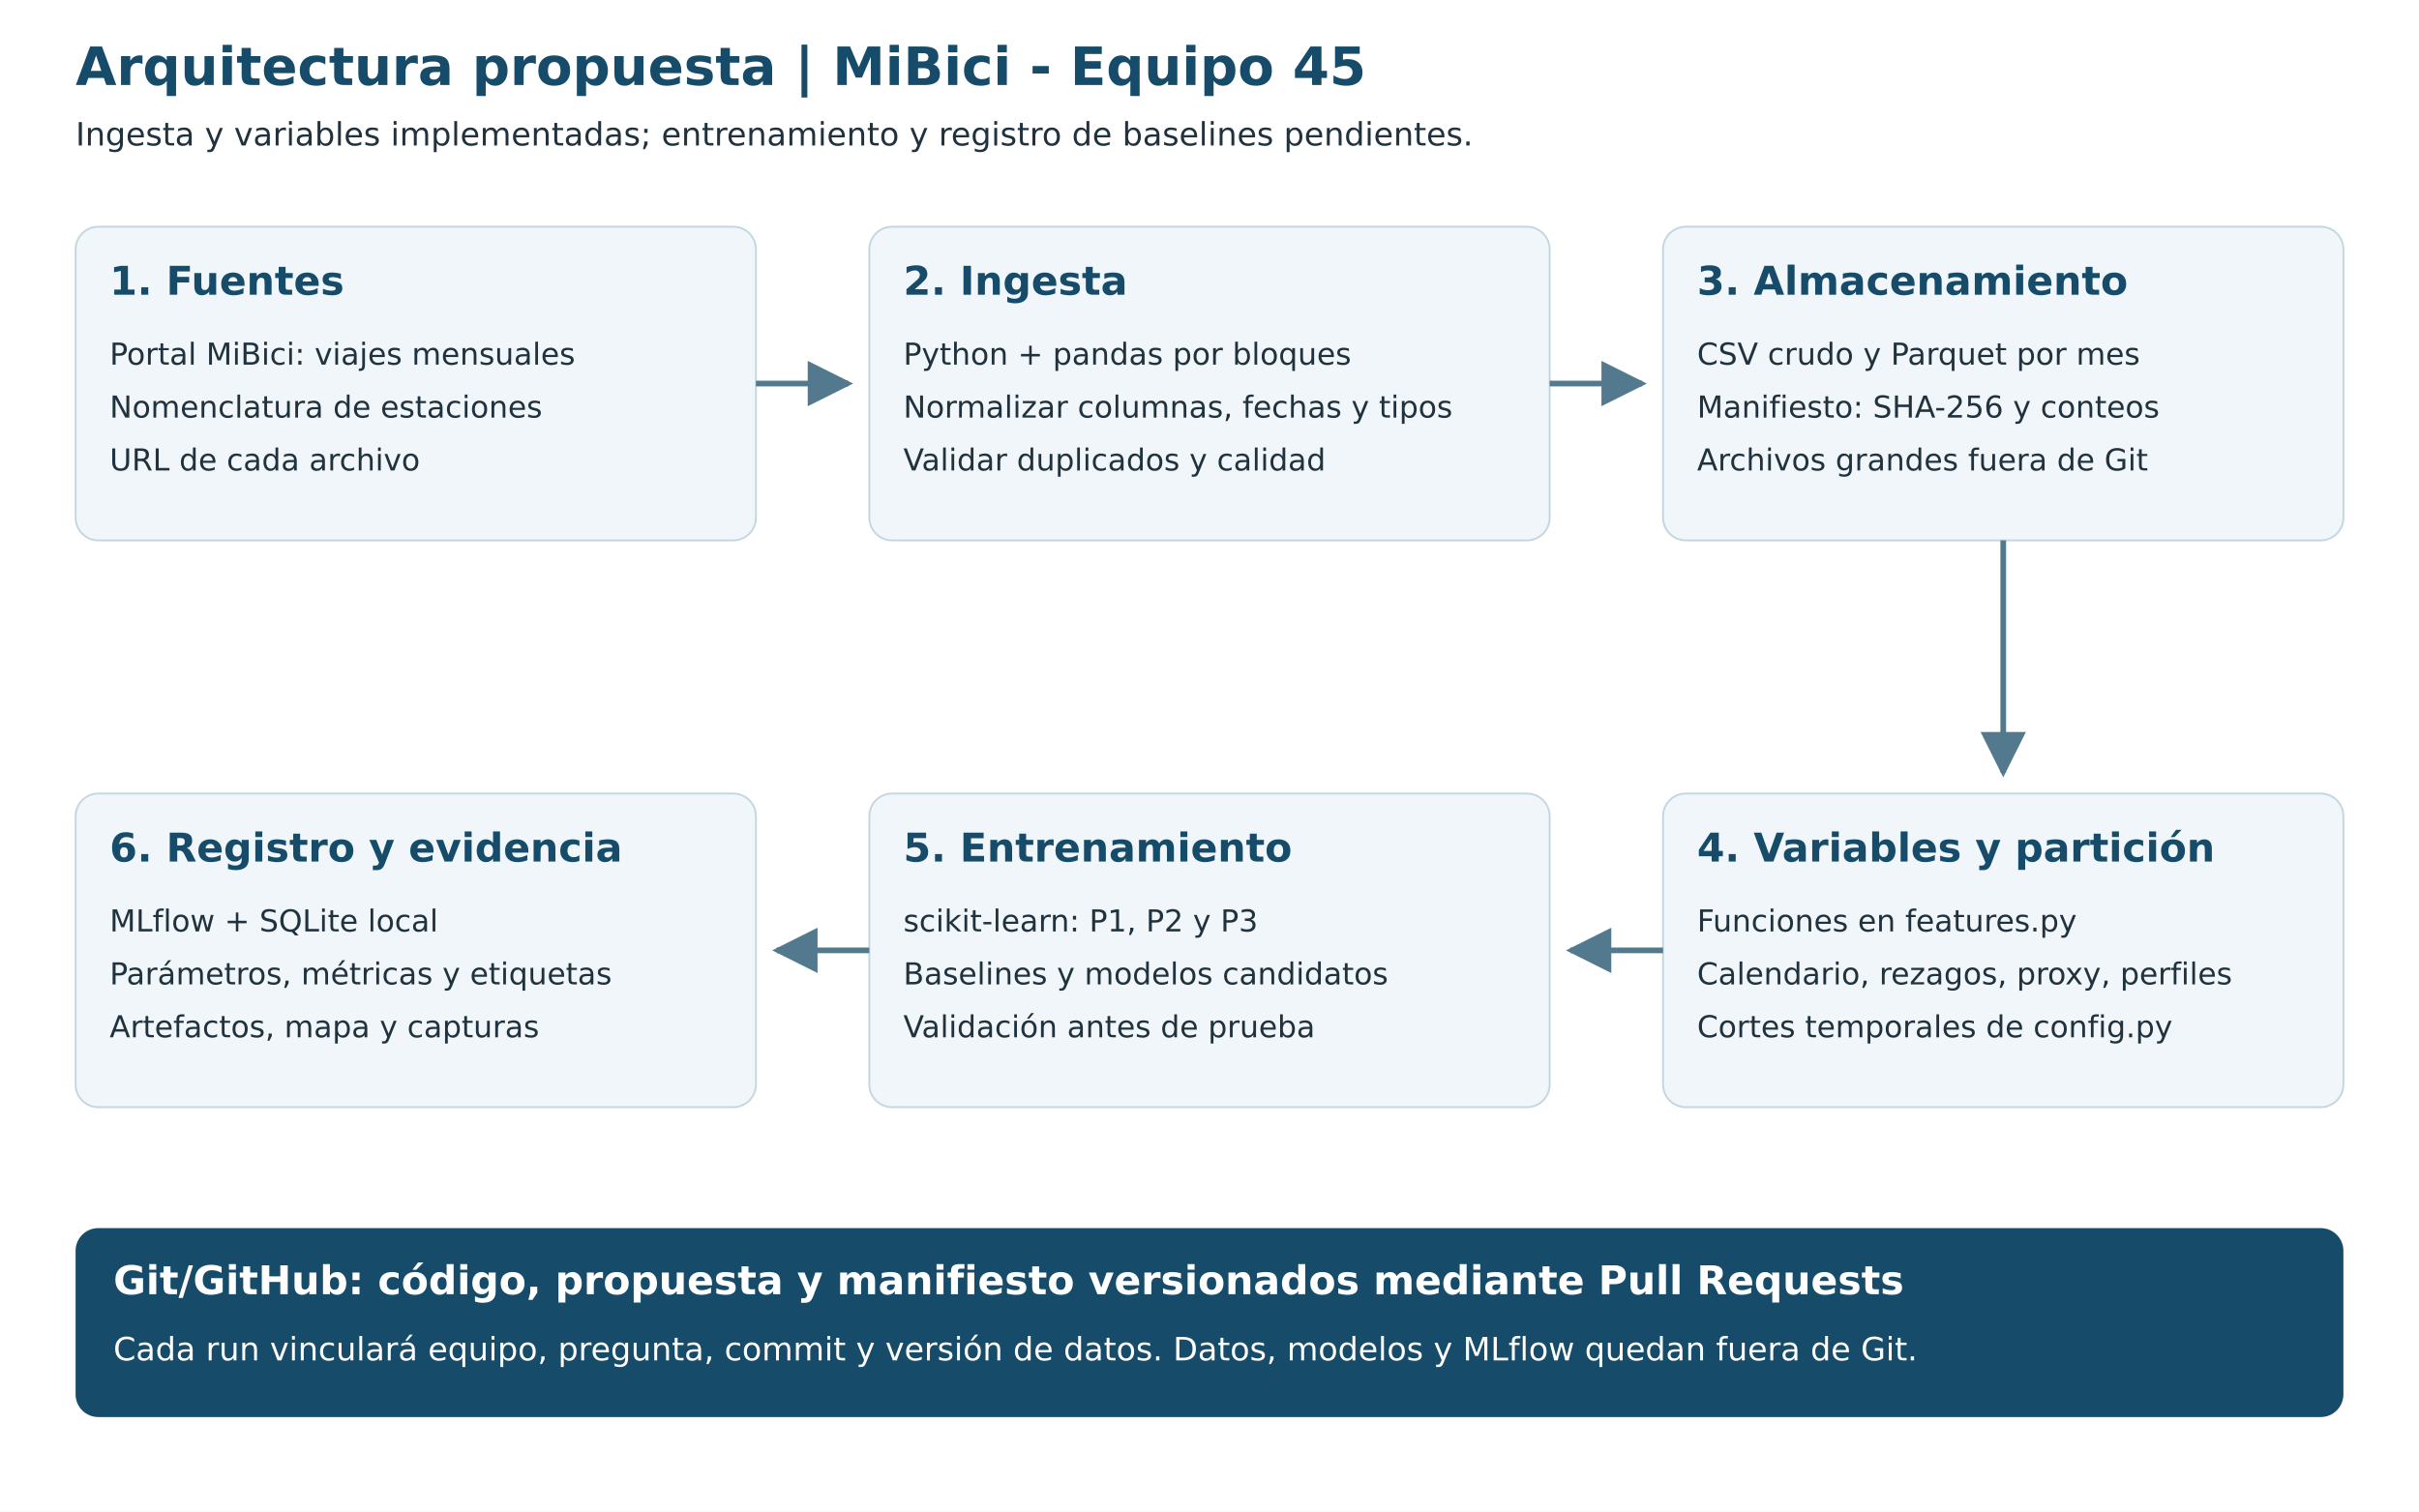
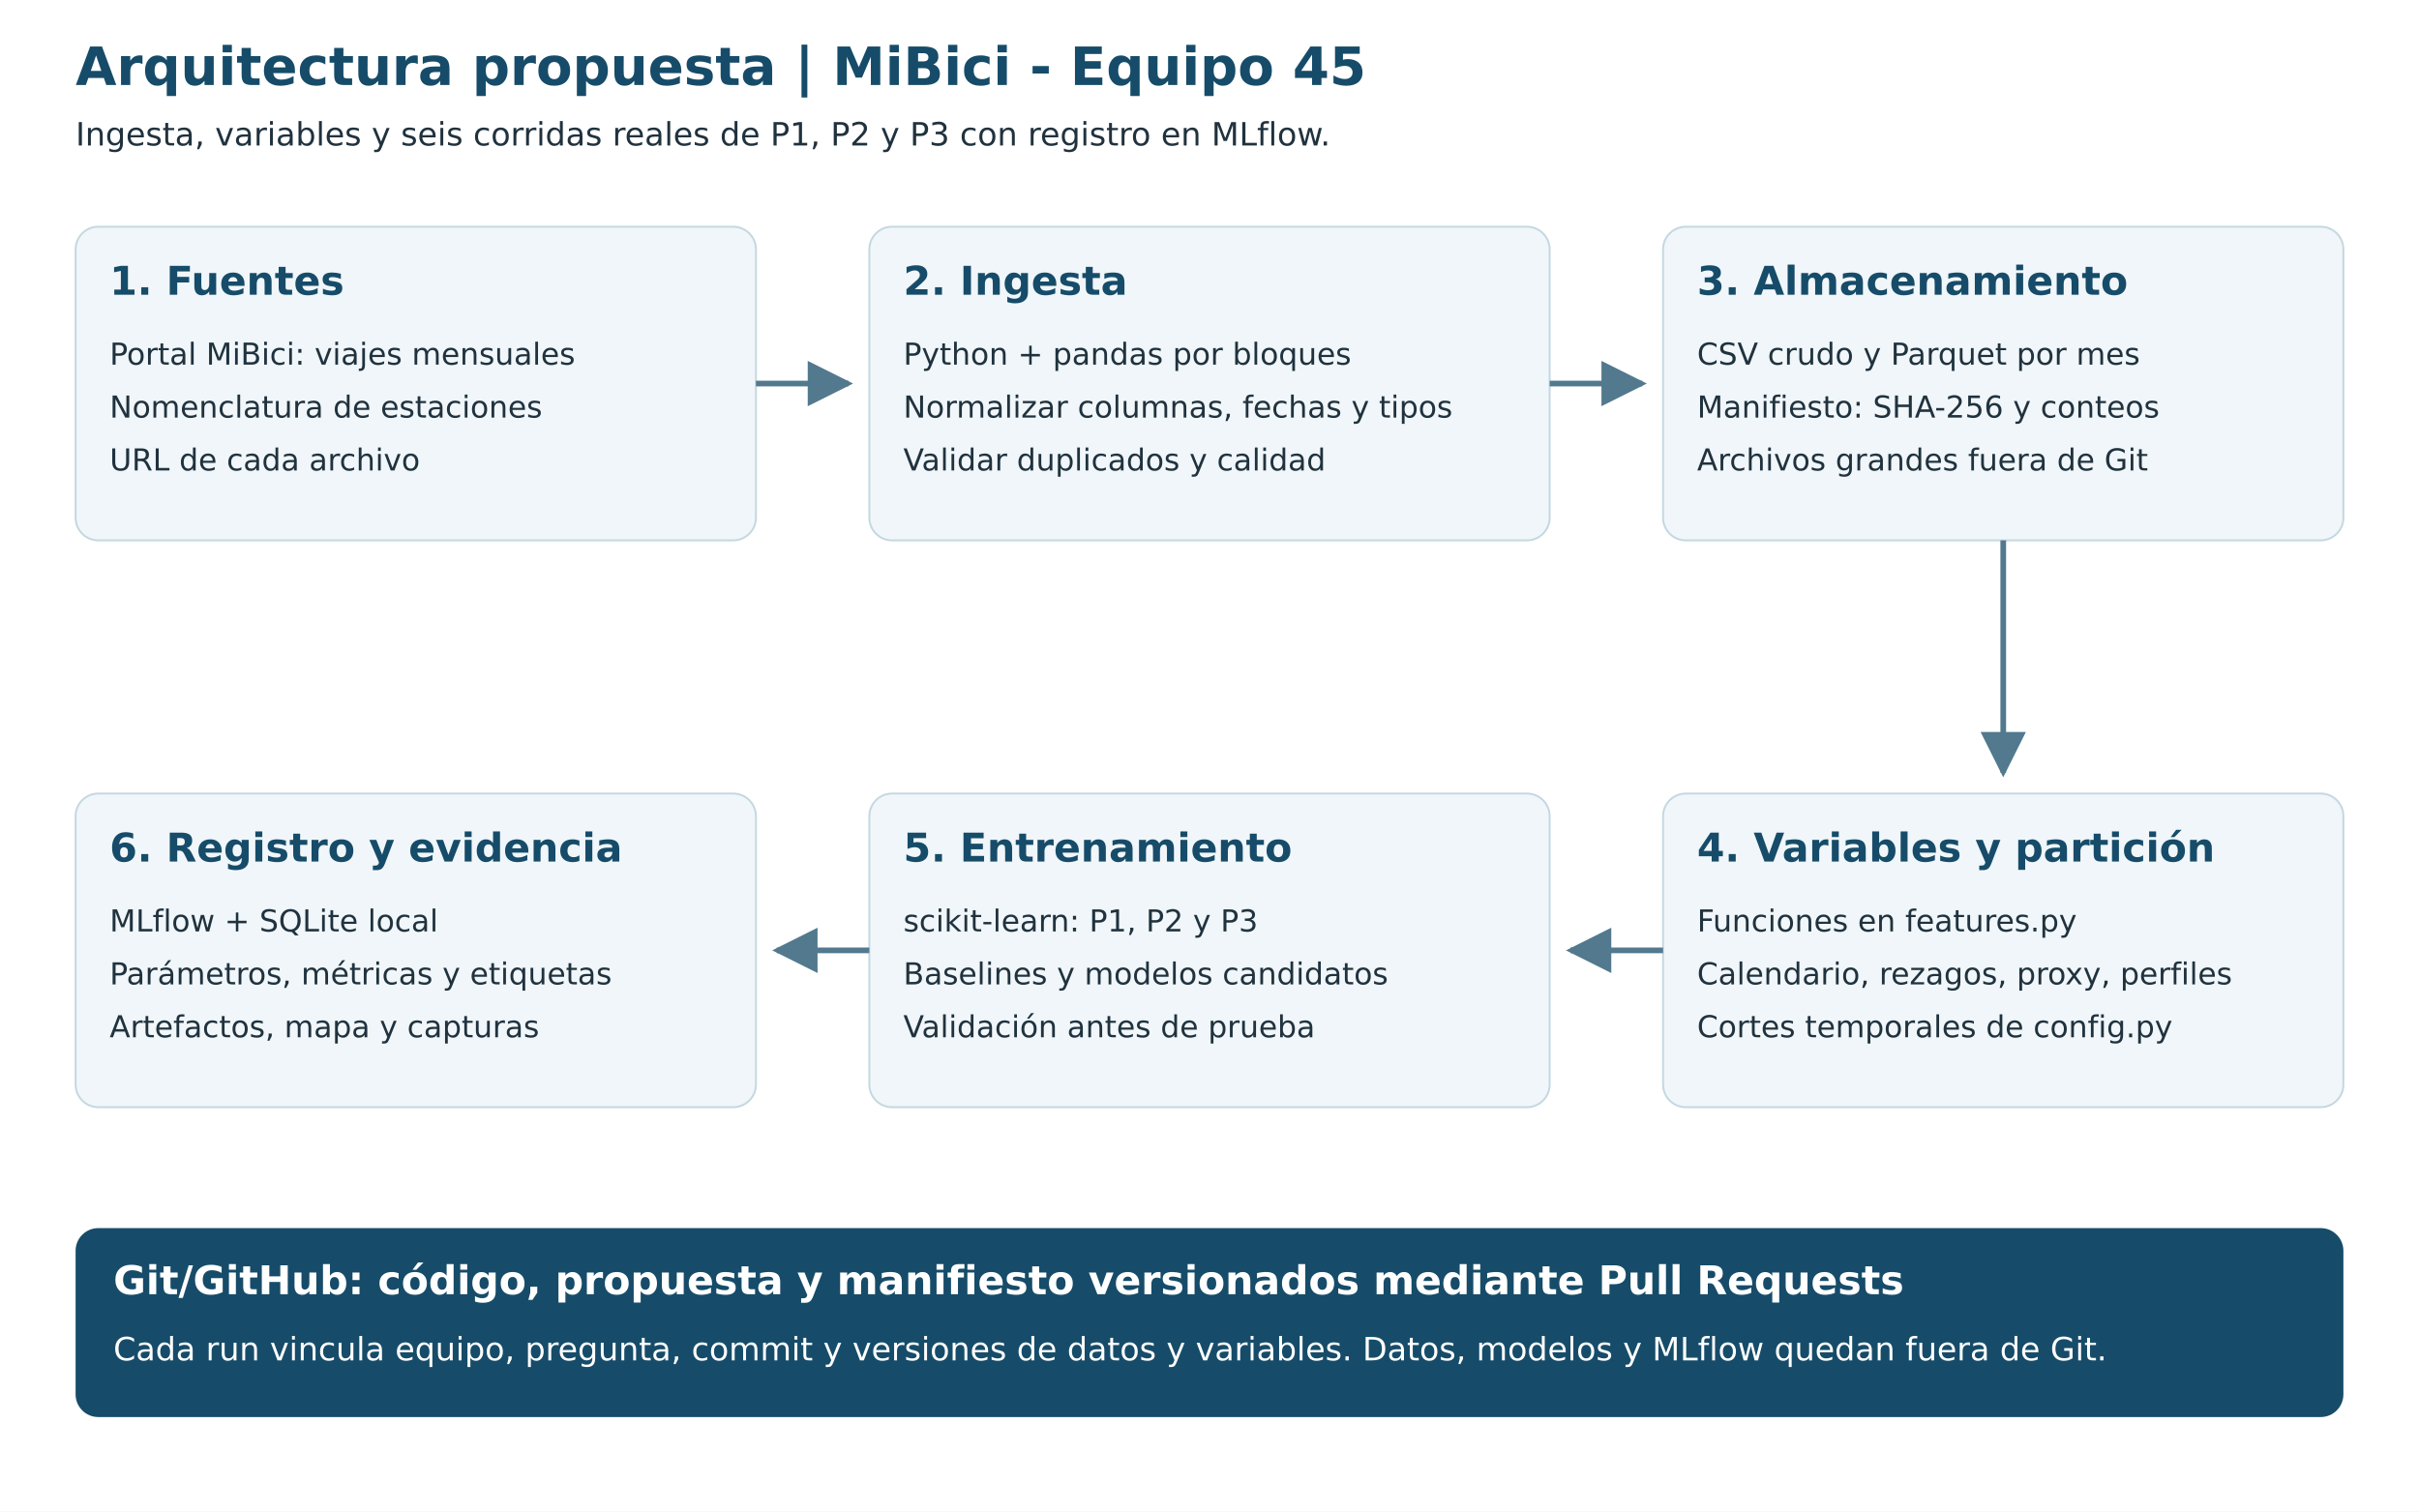
<svg xmlns="http://www.w3.org/2000/svg" width="1280" height="800" viewBox="0 0 1280 800">
  <defs>
    <marker id="arrow" viewBox="0 0 10 10" refX="9" refY="5" markerWidth="8" markerHeight="8" orient="auto-start-reverse">
      <path d="M 0 0 L 10 5 L 0 10 z" fill="#52798e" />
    </marker>
  </defs>
  <rect width="1280" height="800" fill="#ffffff" />
  <g font-family="DejaVu Sans, Arial, sans-serif" fill="#20323e">
    <text x="40" y="45" font-size="28" font-weight="bold" fill="#164c69">Arquitectura propuesta | MiBici - Equipo 45</text>
-     <text x="40" y="77" font-size="17">Ingesta y variables implementadas; entrenamiento y registro de baselines pendientes.</text>
+     <text x="40" y="77" font-size="17">Ingesta, variables y seis corridas reales de P1, P2 y P3 con registro en MLflow.</text>
    <rect x="40" y="120" width="360" height="166" rx="12" fill="#f0f6f9" stroke="#c4d7e1" />
    <text x="58" y="156" font-size="21" font-weight="bold" fill="#164c69">1. Fuentes</text>
    <text x="58" y="193" font-size="16">Portal MiBici: viajes mensuales</text>
    <text x="58" y="221" font-size="16">Nomenclatura de estaciones</text>
    <text x="58" y="249" font-size="16">URL de cada archivo</text>
    <rect x="460" y="120" width="360" height="166" rx="12" fill="#f0f6f9" stroke="#c4d7e1" />
    <text x="478" y="156" font-size="21" font-weight="bold" fill="#164c69">2. Ingesta</text>
    <text x="478" y="193" font-size="16">Python + pandas por bloques</text>
    <text x="478" y="221" font-size="16">Normalizar columnas, fechas y tipos</text>
    <text x="478" y="249" font-size="16">Validar duplicados y calidad</text>
    <rect x="880" y="120" width="360" height="166" rx="12" fill="#f0f6f9" stroke="#c4d7e1" />
    <text x="898" y="156" font-size="21" font-weight="bold" fill="#164c69">3. Almacenamiento</text>
    <text x="898" y="193" font-size="16">CSV crudo y Parquet por mes</text>
    <text x="898" y="221" font-size="16">Manifiesto: SHA-256 y conteos</text>
    <text x="898" y="249" font-size="16">Archivos grandes fuera de Git</text>
    <rect x="880" y="420" width="360" height="166" rx="12" fill="#f0f6f9" stroke="#c4d7e1" />
    <text x="898" y="456" font-size="21" font-weight="bold" fill="#164c69">4. Variables y partición</text>
    <text x="898" y="493" font-size="16">Funciones en features.py</text>
    <text x="898" y="521" font-size="16">Calendario, rezagos, proxy, perfiles</text>
    <text x="898" y="549" font-size="16">Cortes temporales de config.py</text>
    <rect x="460" y="420" width="360" height="166" rx="12" fill="#f0f6f9" stroke="#c4d7e1" />
    <text x="478" y="456" font-size="21" font-weight="bold" fill="#164c69">5. Entrenamiento</text>
    <text x="478" y="493" font-size="16">scikit-learn: P1, P2 y P3</text>
    <text x="478" y="521" font-size="16">Baselines y modelos candidatos</text>
    <text x="478" y="549" font-size="16">Validación antes de prueba</text>
    <rect x="40" y="420" width="360" height="166" rx="12" fill="#f0f6f9" stroke="#c4d7e1" />
    <text x="58" y="456" font-size="21" font-weight="bold" fill="#164c69">6. Registro y evidencia</text>
    <text x="58" y="493" font-size="16">MLflow + SQLite local</text>
    <text x="58" y="521" font-size="16">Parámetros, métricas y etiquetas</text>
    <text x="58" y="549" font-size="16">Artefactos, mapa y capturas</text>
  </g>
  <g stroke="#52798e" stroke-width="3" fill="none" marker-end="url(#arrow)">
    <line x1="400" y1="203" x2="449" y2="203" />
    <line x1="820" y1="203" x2="869" y2="203" />
    <line x1="1060" y1="286" x2="1060" y2="409" />
    <line x1="880" y1="503" x2="831" y2="503" />
    <line x1="460" y1="503" x2="411" y2="503" />
  </g>
  <rect x="40" y="650" width="1200" height="100" rx="12" fill="#164c69" />
  <g font-family="DejaVu Sans, Arial, sans-serif" fill="#ffffff">
    <text x="60" y="685" font-size="21" font-weight="bold">Git/GitHub: código, propuesta y manifiesto versionados mediante Pull Requests</text>
-     <text x="60" y="720" font-size="17">Cada run vinculará equipo, pregunta, commit y versión de datos. Datos, modelos y MLflow quedan fuera de Git.</text>
+     <text x="60" y="720" font-size="17">Cada run vincula equipo, pregunta, commit y versiones de datos y variables. Datos, modelos y MLflow quedan fuera de Git.</text>
  </g>
</svg>
